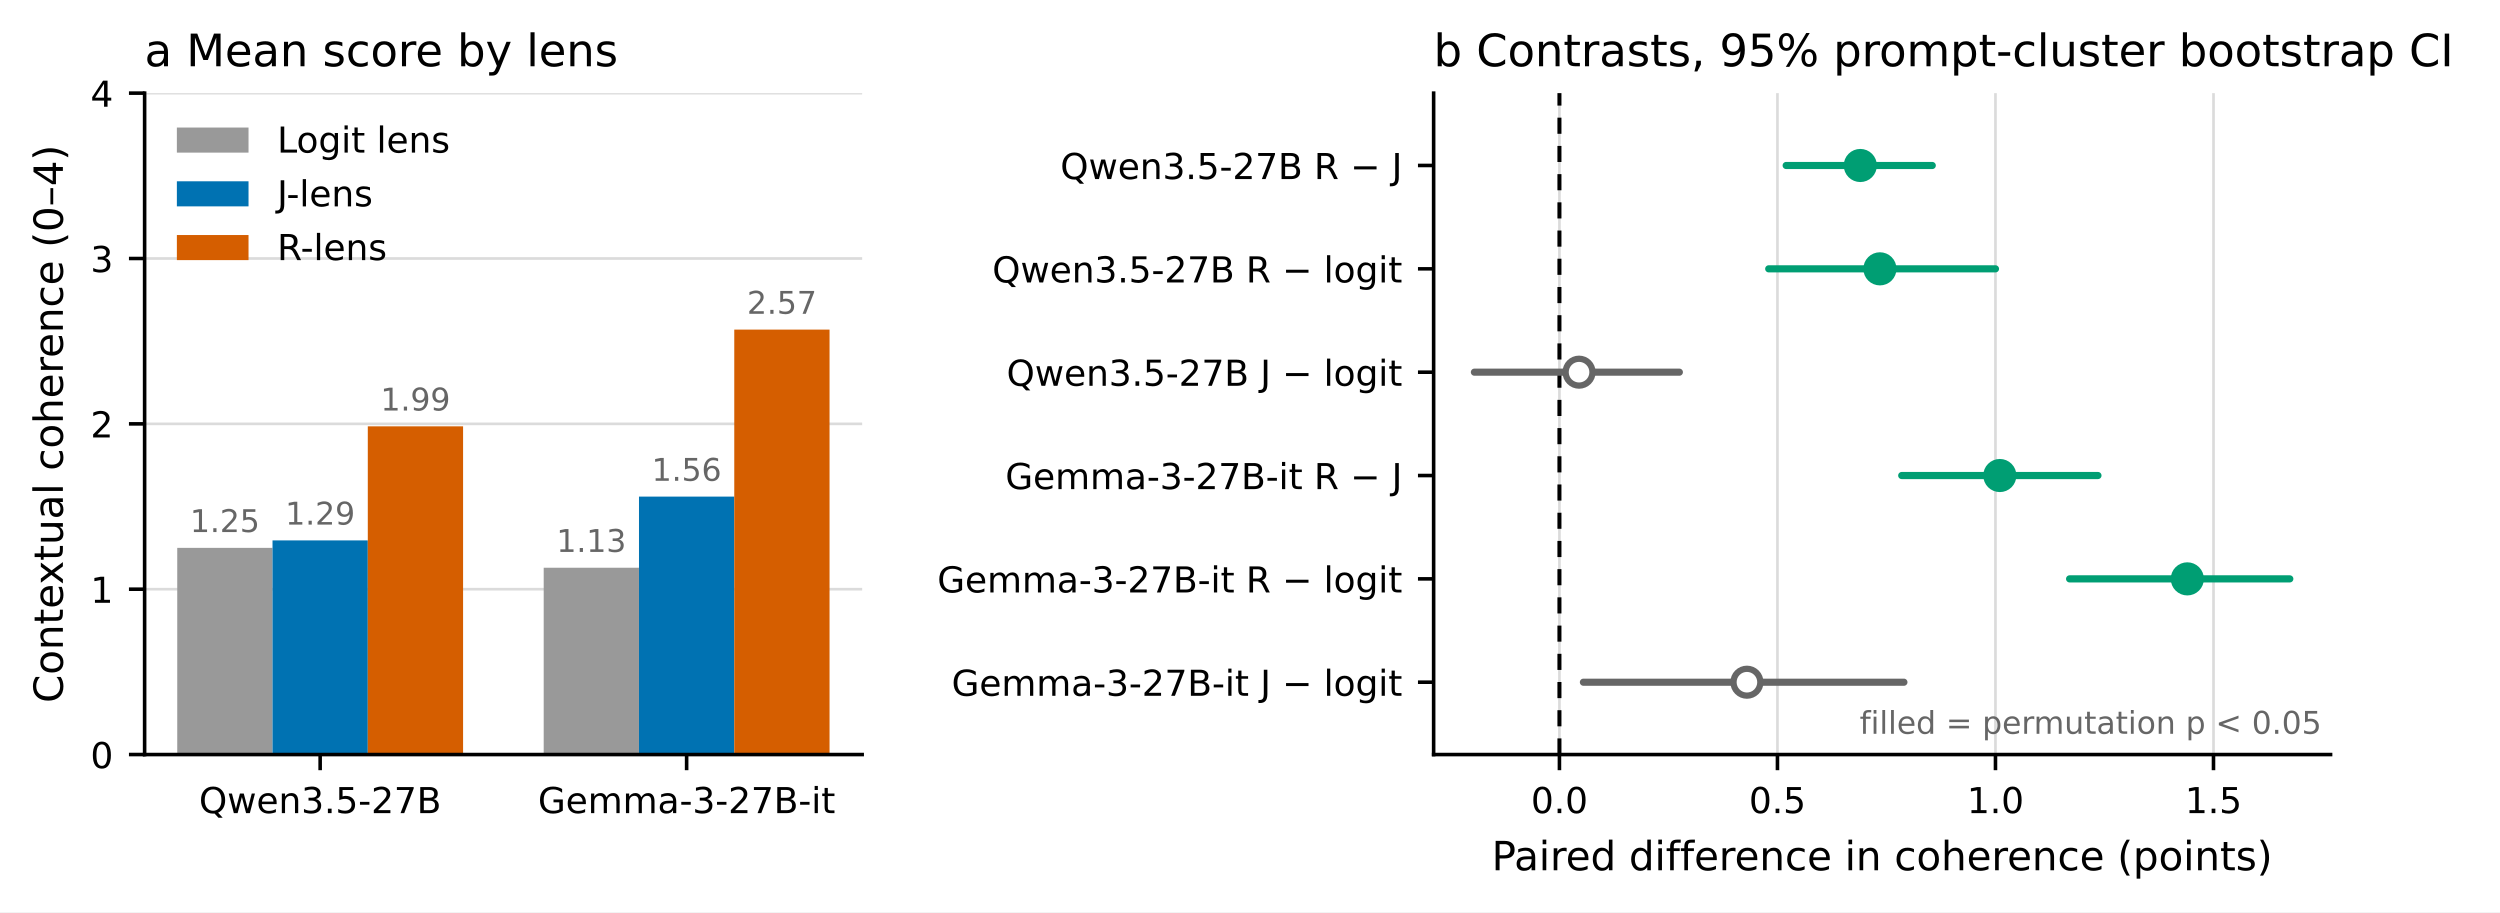
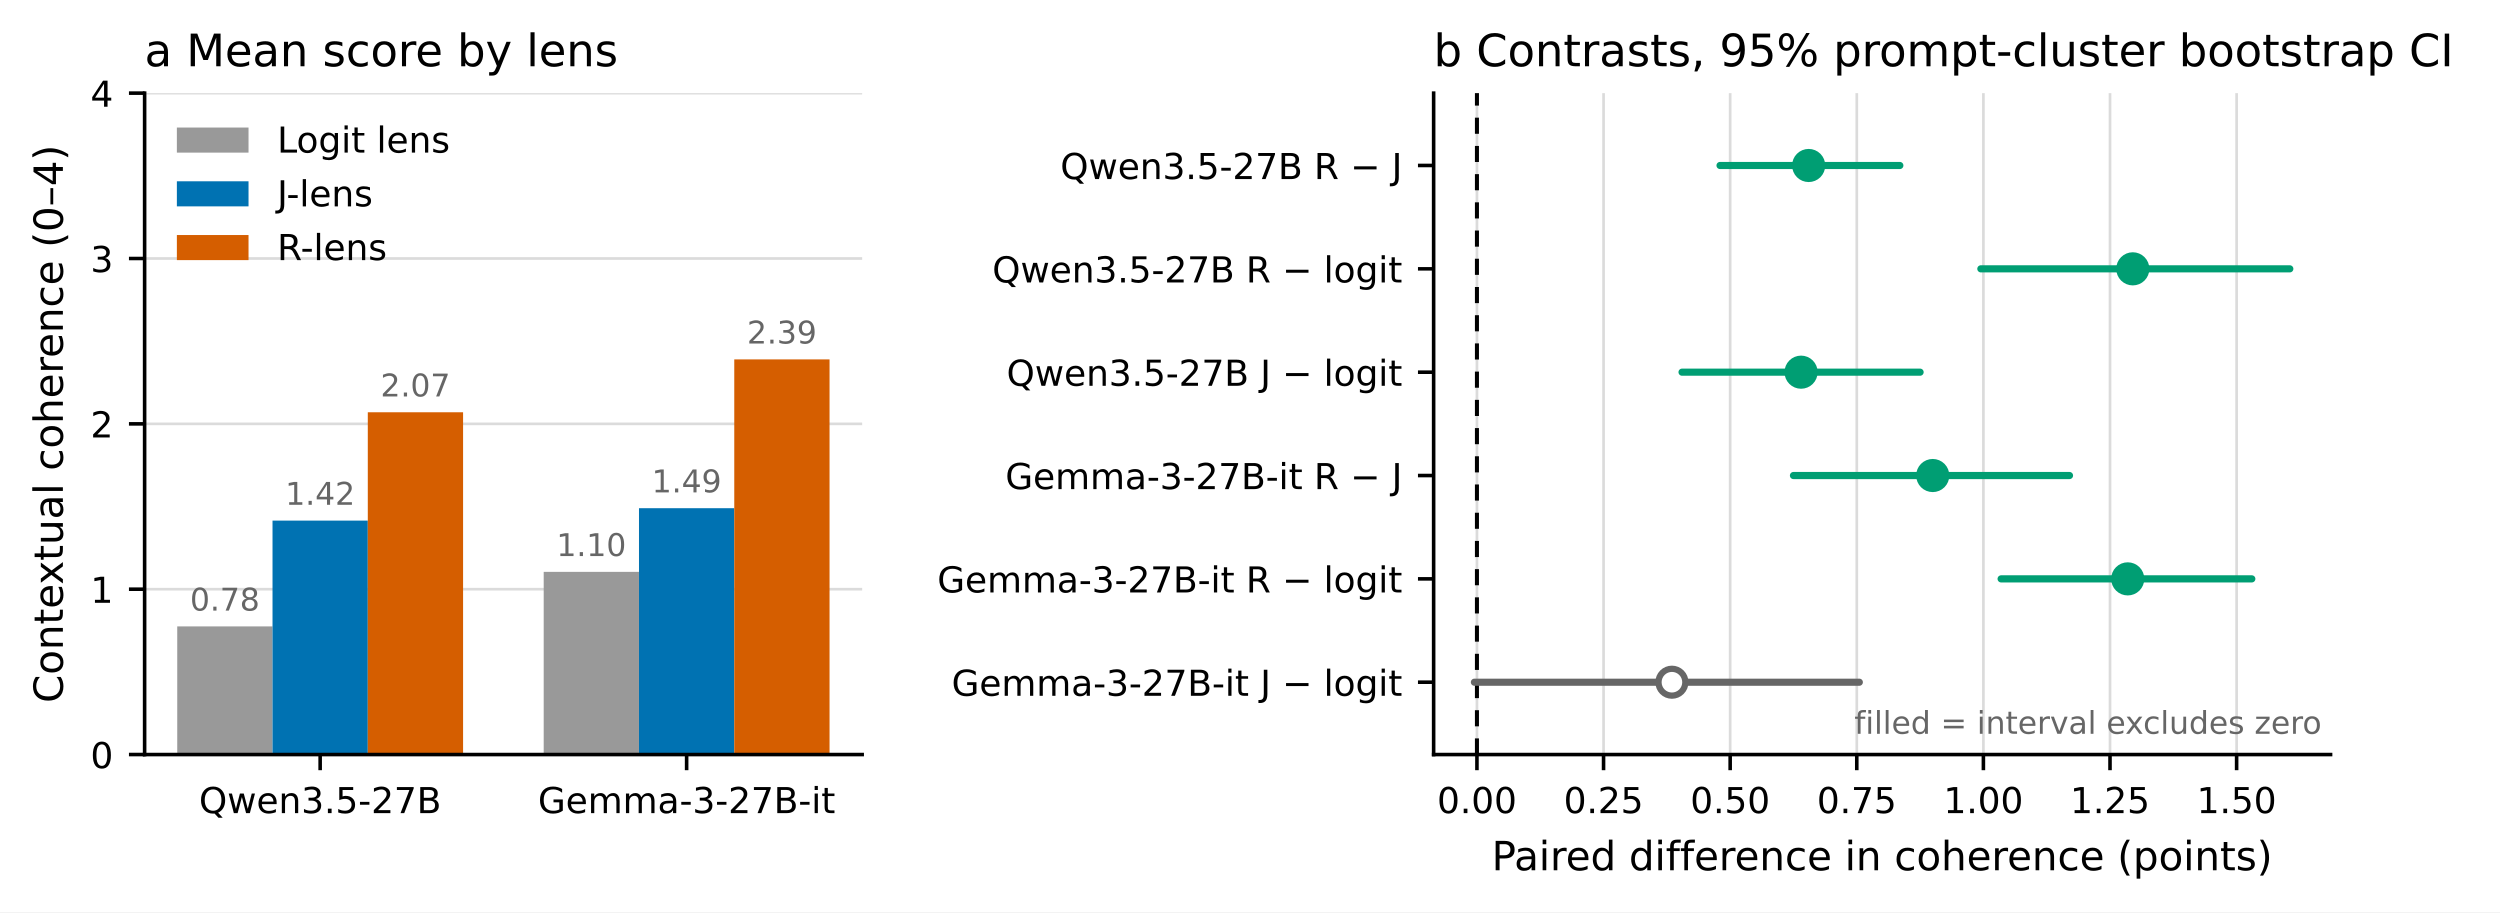
<svg xmlns="http://www.w3.org/2000/svg" xmlns:xlink="http://www.w3.org/1999/xlink" width="558.202pt" height="203.679pt" viewBox="0 0 558.202 203.679" version="1.1">
  <defs>
    <style type="text/css">*{stroke-linejoin: round; stroke-linecap: butt}</style>
  </defs>
  <g id="figure_1">
    <g id="patch_1">
      <path d="M 0 203.679  L 558.202 203.679  L 558.202 0  L 0 0  z " style="fill: #ffffff" />
    </g>
    <g id="axes_1">
      <g id="patch_2">
        <path d="M 32.291 168.478  L 192.504 168.478  L 192.504 20.798  L 32.291 20.798  z " style="fill: #ffffff" />
      </g>
      <g id="matplotlib.axis_1">
        <g id="xtick_1">
          <g id="line2d_1">
            <defs>
-               <path id="m1595fcea07" d="M 0 0  L 0 3.5  " style="stroke: #000000; stroke-width: 0.8" />
+               <path id="maa22cf3a4a" d="M 0 0  L 0 3.5  " style="stroke: #000000; stroke-width: 0.8" />
            </defs>
            <g>
-               <use xlink:href="#m1595fcea07" x="71.485" y="168.478" style="stroke: #000000; stroke-width: 0.8" />
+               <use xlink:href="#maa22cf3a4a" x="71.485" y="168.478" style="stroke: #000000; stroke-width: 0.8" />
            </g>
          </g>
          <g id="text_1">
            <text style="font-size: 8px; font-family: 'DejaVu Sans', 'Bitstream Vera Sans', 'Computer Modern Sans Serif', 'Lucida Grande', 'Verdana', 'Geneva', 'Lucid', 'Arial', 'Helvetica', 'Avant Garde', sans-serif; text-anchor: middle" x="71.485" y="181.557" transform="rotate(-0 71.48487 181.5566)">Qwen3.5-27B</text>
          </g>
        </g>
        <g id="xtick_2">
          <g id="line2d_2">
            <g>
-               <use xlink:href="#m1595fcea07" x="153.31" y="168.478" style="stroke: #000000; stroke-width: 0.8" />
+               <use xlink:href="#maa22cf3a4a" x="153.31" y="168.478" style="stroke: #000000; stroke-width: 0.8" />
            </g>
          </g>
          <g id="text_2">
            <text style="font-size: 8px; font-family: 'DejaVu Sans', 'Bitstream Vera Sans', 'Computer Modern Sans Serif', 'Lucida Grande', 'Verdana', 'Geneva', 'Lucid', 'Arial', 'Helvetica', 'Avant Garde', sans-serif; text-anchor: middle" x="153.31" y="181.557" transform="rotate(-0 153.3099 181.5572)">Gemma-3-27B-it</text>
          </g>
        </g>
      </g>
      <g id="matplotlib.axis_2">
        <g id="ytick_1">
          <g id="line2d_3">
-             <path d="M 32.291 168.478  L 192.504 168.478  " clip-path="url(#pb67fc29932)" style="fill: none; stroke: #cccccc; stroke-opacity: 0.7; stroke-width: 0.6; stroke-linecap: square" />
+             <path d="M 32.291 168.478  L 192.504 168.478  " clip-path="url(#p61ff030eb8)" style="fill: none; stroke: #cccccc; stroke-opacity: 0.7; stroke-width: 0.6; stroke-linecap: square" />
          </g>
          <g id="line2d_4">
            <defs>
-               <path id="m545956b51f" d="M 0 0  L -3.5 0  " style="stroke: #000000; stroke-width: 0.8" />
+               <path id="m92bf0e6570" d="M 0 0  L -3.5 0  " style="stroke: #000000; stroke-width: 0.8" />
            </defs>
            <g>
-               <use xlink:href="#m545956b51f" x="32.291" y="168.478" style="stroke: #000000; stroke-width: 0.8" />
+               <use xlink:href="#m92bf0e6570" x="32.291" y="168.478" style="stroke: #000000; stroke-width: 0.8" />
            </g>
          </g>
          <g id="text_3">
            <text style="font-size: 8px; font-family: 'DejaVu Sans', 'Bitstream Vera Sans', 'Computer Modern Sans Serif', 'Lucida Grande', 'Verdana', 'Geneva', 'Lucid', 'Arial', 'Helvetica', 'Avant Garde', sans-serif; text-anchor: end" x="25.291" y="171.518" transform="rotate(-0 25.2907 171.5175)">0</text>
          </g>
        </g>
        <g id="ytick_2">
          <g id="line2d_5">
-             <path d="M 32.291 131.558  L 192.504 131.558  " clip-path="url(#pb67fc29932)" style="fill: none; stroke: #cccccc; stroke-opacity: 0.7; stroke-width: 0.6; stroke-linecap: square" />
+             <path d="M 32.291 131.558  L 192.504 131.558  " clip-path="url(#p61ff030eb8)" style="fill: none; stroke: #cccccc; stroke-opacity: 0.7; stroke-width: 0.6; stroke-linecap: square" />
          </g>
          <g id="line2d_6">
            <g>
-               <use xlink:href="#m545956b51f" x="32.291" y="131.558" style="stroke: #000000; stroke-width: 0.8" />
+               <use xlink:href="#m92bf0e6570" x="32.291" y="131.558" style="stroke: #000000; stroke-width: 0.8" />
            </g>
          </g>
          <g id="text_4">
            <text style="font-size: 8px; font-family: 'DejaVu Sans', 'Bitstream Vera Sans', 'Computer Modern Sans Serif', 'Lucida Grande', 'Verdana', 'Geneva', 'Lucid', 'Arial', 'Helvetica', 'Avant Garde', sans-serif; text-anchor: end" x="25.291" y="134.597" transform="rotate(-0 25.2907 134.5975)">1</text>
          </g>
        </g>
        <g id="ytick_3">
          <g id="line2d_7">
-             <path d="M 32.291 94.638  L 192.504 94.638  " clip-path="url(#pb67fc29932)" style="fill: none; stroke: #cccccc; stroke-opacity: 0.7; stroke-width: 0.6; stroke-linecap: square" />
+             <path d="M 32.291 94.638  L 192.504 94.638  " clip-path="url(#p61ff030eb8)" style="fill: none; stroke: #cccccc; stroke-opacity: 0.7; stroke-width: 0.6; stroke-linecap: square" />
          </g>
          <g id="line2d_8">
            <g>
-               <use xlink:href="#m545956b51f" x="32.291" y="94.638" style="stroke: #000000; stroke-width: 0.8" />
+               <use xlink:href="#m92bf0e6570" x="32.291" y="94.638" style="stroke: #000000; stroke-width: 0.8" />
            </g>
          </g>
          <g id="text_5">
            <text style="font-size: 8px; font-family: 'DejaVu Sans', 'Bitstream Vera Sans', 'Computer Modern Sans Serif', 'Lucida Grande', 'Verdana', 'Geneva', 'Lucid', 'Arial', 'Helvetica', 'Avant Garde', sans-serif; text-anchor: end" x="25.291" y="97.677" transform="rotate(-0 25.2907 97.6775)">2</text>
          </g>
        </g>
        <g id="ytick_4">
          <g id="line2d_9">
-             <path d="M 32.291 57.718  L 192.504 57.718  " clip-path="url(#pb67fc29932)" style="fill: none; stroke: #cccccc; stroke-opacity: 0.7; stroke-width: 0.6; stroke-linecap: square" />
+             <path d="M 32.291 57.718  L 192.504 57.718  " clip-path="url(#p61ff030eb8)" style="fill: none; stroke: #cccccc; stroke-opacity: 0.7; stroke-width: 0.6; stroke-linecap: square" />
          </g>
          <g id="line2d_10">
            <g>
-               <use xlink:href="#m545956b51f" x="32.291" y="57.718" style="stroke: #000000; stroke-width: 0.8" />
+               <use xlink:href="#m92bf0e6570" x="32.291" y="57.718" style="stroke: #000000; stroke-width: 0.8" />
            </g>
          </g>
          <g id="text_6">
            <text style="font-size: 8px; font-family: 'DejaVu Sans', 'Bitstream Vera Sans', 'Computer Modern Sans Serif', 'Lucida Grande', 'Verdana', 'Geneva', 'Lucid', 'Arial', 'Helvetica', 'Avant Garde', sans-serif; text-anchor: end" x="25.291" y="60.758" transform="rotate(-0 25.2907 60.7575)">3</text>
          </g>
        </g>
        <g id="ytick_5">
          <g id="line2d_11">
-             <path d="M 32.291 20.798  L 192.504 20.798  " clip-path="url(#pb67fc29932)" style="fill: none; stroke: #cccccc; stroke-opacity: 0.7; stroke-width: 0.6; stroke-linecap: square" />
+             <path d="M 32.291 20.798  L 192.504 20.798  " clip-path="url(#p61ff030eb8)" style="fill: none; stroke: #cccccc; stroke-opacity: 0.7; stroke-width: 0.6; stroke-linecap: square" />
          </g>
          <g id="line2d_12">
            <g>
-               <use xlink:href="#m545956b51f" x="32.291" y="20.798" style="stroke: #000000; stroke-width: 0.8" />
+               <use xlink:href="#m92bf0e6570" x="32.291" y="20.798" style="stroke: #000000; stroke-width: 0.8" />
            </g>
          </g>
          <g id="text_7">
            <text style="font-size: 8px; font-family: 'DejaVu Sans', 'Bitstream Vera Sans', 'Computer Modern Sans Serif', 'Lucida Grande', 'Verdana', 'Geneva', 'Lucid', 'Arial', 'Helvetica', 'Avant Garde', sans-serif; text-anchor: end" x="25.291" y="23.837" transform="rotate(-0 25.2907 23.8375)">4</text>
          </g>
        </g>
        <g id="text_8">
          <text style="font-size: 9px; font-family: 'DejaVu Sans', 'Bitstream Vera Sans', 'Computer Modern Sans Serif', 'Lucida Grande', 'Verdana', 'Geneva', 'Lucid', 'Arial', 'Helvetica', 'Avant Garde', sans-serif; text-anchor: middle" x="14.039" y="94.638" transform="rotate(-90 14.03859 94.63844)">Contextual coherence (0–4)</text>
        </g>
      </g>
      <g id="patch_3">
-         <path d="M 39.573 168.478  L 60.848 168.478  L 60.848 122.328  L 39.573 122.328  z " clip-path="url(#pb67fc29932)" style="fill: #999999" />
+         <path d="M 39.573 168.478  L 60.848 168.478  L 60.848 139.865  L 39.573 139.865  z " clip-path="url(#p61ff030eb8)" style="fill: #999999" />
      </g>
      <g id="patch_4">
-         <path d="M 121.398 168.478  L 142.673 168.478  L 142.673 126.759  L 121.398 126.759  z " clip-path="url(#pb67fc29932)" style="fill: #999999" />
+         <path d="M 121.398 168.478  L 142.673 168.478  L 142.673 127.682  L 121.398 127.682  z " clip-path="url(#p61ff030eb8)" style="fill: #999999" />
      </g>
      <g id="patch_5">
-         <path d="M 60.848 168.478  L 82.122 168.478  L 82.122 120.667  L 60.848 120.667  z " clip-path="url(#pb67fc29932)" style="fill: #0072b2" />
+         <path d="M 60.848 168.478  L 82.122 168.478  L 82.122 116.237  L 60.848 116.237  z " clip-path="url(#p61ff030eb8)" style="fill: #0072b2" />
      </g>
      <g id="patch_6">
-         <path d="M 142.673 168.478  L 163.947 168.478  L 163.947 110.883  L 142.673 110.883  z " clip-path="url(#pb67fc29932)" style="fill: #0072b2" />
+         <path d="M 142.673 168.478  L 163.947 168.478  L 163.947 113.468  L 142.673 113.468  z " clip-path="url(#p61ff030eb8)" style="fill: #0072b2" />
      </g>
      <g id="patch_7">
-         <path d="M 82.122 168.478  L 103.397 168.478  L 103.397 95.192  L 82.122 95.192  z " clip-path="url(#pb67fc29932)" style="fill: #d55e00" />
+         <path d="M 82.122 168.478  L 103.397 168.478  L 103.397 92.054  L 82.122 92.054  z " clip-path="url(#p61ff030eb8)" style="fill: #d55e00" />
      </g>
      <g id="patch_8">
-         <path d="M 163.947 168.478  L 185.222 168.478  L 185.222 73.594  L 163.947 73.594  z " clip-path="url(#pb67fc29932)" style="fill: #d55e00" />
+         <path d="M 163.947 168.478  L 185.222 168.478  L 185.222 80.24  L 163.947 80.24  z " clip-path="url(#p61ff030eb8)" style="fill: #d55e00" />
      </g>
      <g id="patch_9">
        <path d="M 32.291 168.478  L 32.291 20.798  " style="fill: none; stroke: #000000; stroke-width: 0.8; stroke-linejoin: miter; stroke-linecap: square" />
      </g>
      <g id="patch_10">
        <path d="M 32.291 168.478  L 192.504 168.478  " style="fill: none; stroke: #000000; stroke-width: 0.8; stroke-linejoin: miter; stroke-linecap: square" />
      </g>
      <g id="text_9">
-         <text style="font-size: 7px; font-family: 'DejaVu Sans', 'Bitstream Vera Sans', 'Computer Modern Sans Serif', 'Lucida Grande', 'Verdana', 'Geneva', 'Lucid', 'Arial', 'Helvetica', 'Avant Garde', sans-serif; text-anchor: middle; fill: #666666" x="50.21" y="118.801" transform="rotate(-0 50.21038 118.8008)">1.25</text>
+         <text style="font-size: 7px; font-family: 'DejaVu Sans', 'Bitstream Vera Sans', 'Computer Modern Sans Serif', 'Lucida Grande', 'Verdana', 'Geneva', 'Lucid', 'Arial', 'Helvetica', 'Avant Garde', sans-serif; text-anchor: middle; fill: #666666" x="50.21" y="136.338" transform="rotate(-0 50.21038 136.3378)">0.78</text>
      </g>
      <g id="text_10">
-         <text style="font-size: 7px; font-family: 'DejaVu Sans', 'Bitstream Vera Sans', 'Computer Modern Sans Serif', 'Lucida Grande', 'Verdana', 'Geneva', 'Lucid', 'Arial', 'Helvetica', 'Avant Garde', sans-serif; text-anchor: middle; fill: #666666" x="132.035" y="123.231" transform="rotate(-0 132.0354 123.2312)">1.13</text>
+         <text style="font-size: 7px; font-family: 'DejaVu Sans', 'Bitstream Vera Sans', 'Computer Modern Sans Serif', 'Lucida Grande', 'Verdana', 'Geneva', 'Lucid', 'Arial', 'Helvetica', 'Avant Garde', sans-serif; text-anchor: middle; fill: #666666" x="132.035" y="124.154" transform="rotate(-0 132.0354 124.1542)">1.10</text>
      </g>
      <g id="text_11">
-         <text style="font-size: 7px; font-family: 'DejaVu Sans', 'Bitstream Vera Sans', 'Computer Modern Sans Serif', 'Lucida Grande', 'Verdana', 'Geneva', 'Lucid', 'Arial', 'Helvetica', 'Avant Garde', sans-serif; text-anchor: middle; fill: #666666" x="71.485" y="117.139" transform="rotate(-0 71.48487 117.1394)">1.29</text>
+         <text style="font-size: 7px; font-family: 'DejaVu Sans', 'Bitstream Vera Sans', 'Computer Modern Sans Serif', 'Lucida Grande', 'Verdana', 'Geneva', 'Lucid', 'Arial', 'Helvetica', 'Avant Garde', sans-serif; text-anchor: middle; fill: #666666" x="71.485" y="112.709" transform="rotate(-0 71.48487 112.709)">1.42</text>
      </g>
      <g id="text_12">
-         <text style="font-size: 7px; font-family: 'DejaVu Sans', 'Bitstream Vera Sans', 'Computer Modern Sans Serif', 'Lucida Grande', 'Verdana', 'Geneva', 'Lucid', 'Arial', 'Helvetica', 'Avant Garde', sans-serif; text-anchor: middle; fill: #666666" x="153.31" y="107.356" transform="rotate(-0 153.3099 107.3556)">1.56</text>
+         <text style="font-size: 7px; font-family: 'DejaVu Sans', 'Bitstream Vera Sans', 'Computer Modern Sans Serif', 'Lucida Grande', 'Verdana', 'Geneva', 'Lucid', 'Arial', 'Helvetica', 'Avant Garde', sans-serif; text-anchor: middle; fill: #666666" x="153.31" y="109.94" transform="rotate(-0 153.3099 109.94)">1.49</text>
      </g>
      <g id="text_13">
-         <text style="font-size: 7px; font-family: 'DejaVu Sans', 'Bitstream Vera Sans', 'Computer Modern Sans Serif', 'Lucida Grande', 'Verdana', 'Geneva', 'Lucid', 'Arial', 'Helvetica', 'Avant Garde', sans-serif; text-anchor: middle; fill: #666666" x="92.759" y="91.665" transform="rotate(-0 92.75937 91.6646)">1.99</text>
+         <text style="font-size: 7px; font-family: 'DejaVu Sans', 'Bitstream Vera Sans', 'Computer Modern Sans Serif', 'Lucida Grande', 'Verdana', 'Geneva', 'Lucid', 'Arial', 'Helvetica', 'Avant Garde', sans-serif; text-anchor: middle; fill: #666666" x="92.759" y="88.526" transform="rotate(-0 92.75937 88.5264)">2.07</text>
      </g>
      <g id="text_14">
-         <text style="font-size: 7px; font-family: 'DejaVu Sans', 'Bitstream Vera Sans', 'Computer Modern Sans Serif', 'Lucida Grande', 'Verdana', 'Geneva', 'Lucid', 'Arial', 'Helvetica', 'Avant Garde', sans-serif; text-anchor: middle; fill: #666666" x="174.584" y="70.066" transform="rotate(-0 174.5844 70.0664)">2.57</text>
+         <text style="font-size: 7px; font-family: 'DejaVu Sans', 'Bitstream Vera Sans', 'Computer Modern Sans Serif', 'Lucida Grande', 'Verdana', 'Geneva', 'Lucid', 'Arial', 'Helvetica', 'Avant Garde', sans-serif; text-anchor: middle; fill: #666666" x="174.584" y="76.712" transform="rotate(-0 174.5844 76.712)">2.39</text>
      </g>
      <g id="text_15">
        <text style="font-size: 10px; font-family: 'DejaVu Sans', 'Bitstream Vera Sans', 'Computer Modern Sans Serif', 'Lucida Grande', 'Verdana', 'Geneva', 'Lucid', 'Arial', 'Helvetica', 'Avant Garde', sans-serif; text-anchor: start" x="32.291" y="14.798" transform="rotate(-0 32.2907 14.79844)">a  Mean score by lens</text>
      </g>
      <g id="legend_1">
        <g id="patch_11">
          <path d="M 39.491 34.077  L 55.491 34.077  L 55.491 28.477  L 39.491 28.477  z " style="fill: #999999" />
        </g>
        <g id="text_16">
          <text style="font-size: 8px; font-family: 'DejaVu Sans', 'Bitstream Vera Sans', 'Computer Modern Sans Serif', 'Lucida Grande', 'Verdana', 'Geneva', 'Lucid', 'Arial', 'Helvetica', 'Avant Garde', sans-serif; text-anchor: start" x="61.891" y="34.077" transform="rotate(-0 61.8907 34.07719)">Logit lens</text>
        </g>
        <g id="patch_12">
          <path d="M 39.491 46.078  L 55.491 46.078  L 55.491 40.478  L 39.491 40.478  z " style="fill: #0072b2" />
        </g>
        <g id="text_17">
          <text style="font-size: 8px; font-family: 'DejaVu Sans', 'Bitstream Vera Sans', 'Computer Modern Sans Serif', 'Lucida Grande', 'Verdana', 'Geneva', 'Lucid', 'Arial', 'Helvetica', 'Avant Garde', sans-serif; text-anchor: start" x="61.891" y="46.078" transform="rotate(-0 61.8907 46.07781)">J-lens</text>
        </g>
        <g id="patch_13">
          <path d="M 39.491 58.078  L 55.491 58.078  L 55.491 52.478  L 39.491 52.478  z " style="fill: #d55e00" />
        </g>
        <g id="text_18">
          <text style="font-size: 8px; font-family: 'DejaVu Sans', 'Bitstream Vera Sans', 'Computer Modern Sans Serif', 'Lucida Grande', 'Verdana', 'Geneva', 'Lucid', 'Arial', 'Helvetica', 'Avant Garde', sans-serif; text-anchor: start" x="61.891" y="58.078" transform="rotate(-0 61.8907 58.07844)">R-lens</text>
        </g>
      </g>
    </g>
    <g id="axes_2">
      <g id="patch_14">
        <path d="M 320.104 168.478  L 520.371 168.478  L 520.371 20.798  L 320.104 20.798  z " style="fill: #ffffff" />
      </g>
      <g id="matplotlib.axis_3">
        <g id="xtick_3">
          <g id="line2d_13">
-             <path d="M 348.192 168.478  L 348.192 20.798  " clip-path="url(#p2524d5353f)" style="fill: none; stroke: #cccccc; stroke-opacity: 0.7; stroke-width: 0.6; stroke-linecap: square" />
+             <path d="M 329.772 168.478  L 329.772 20.798  " clip-path="url(#p4bd587e3e3)" style="fill: none; stroke: #cccccc; stroke-opacity: 0.7; stroke-width: 0.6; stroke-linecap: square" />
          </g>
          <g id="line2d_14">
            <g>
-               <use xlink:href="#m1595fcea07" x="348.192" y="168.478" style="stroke: #000000; stroke-width: 0.8" />
+               <use xlink:href="#maa22cf3a4a" x="329.772" y="168.478" style="stroke: #000000; stroke-width: 0.8" />
            </g>
          </g>
          <g id="text_19">
-             <text style="font-size: 8px; font-family: 'DejaVu Sans', 'Bitstream Vera Sans', 'Computer Modern Sans Serif', 'Lucida Grande', 'Verdana', 'Geneva', 'Lucid', 'Arial', 'Helvetica', 'Avant Garde', sans-serif; text-anchor: middle" x="348.192" y="181.557" transform="rotate(-0 348.192 181.5566)">0.0</text>
+             <text style="font-size: 8px; font-family: 'DejaVu Sans', 'Bitstream Vera Sans', 'Computer Modern Sans Serif', 'Lucida Grande', 'Verdana', 'Geneva', 'Lucid', 'Arial', 'Helvetica', 'Avant Garde', sans-serif; text-anchor: middle" x="329.772" y="181.557" transform="rotate(-0 329.7725 181.5566)">0.00</text>
          </g>
        </g>
        <g id="xtick_4">
          <g id="line2d_15">
-             <path d="M 396.871 168.478  L 396.871 20.798  " clip-path="url(#p2524d5353f)" style="fill: none; stroke: #cccccc; stroke-opacity: 0.7; stroke-width: 0.6; stroke-linecap: square" />
+             <path d="M 358.043 168.478  L 358.043 20.798  " clip-path="url(#p4bd587e3e3)" style="fill: none; stroke: #cccccc; stroke-opacity: 0.7; stroke-width: 0.6; stroke-linecap: square" />
          </g>
          <g id="line2d_16">
            <g>
-               <use xlink:href="#m1595fcea07" x="396.871" y="168.478" style="stroke: #000000; stroke-width: 0.8" />
+               <use xlink:href="#maa22cf3a4a" x="358.043" y="168.478" style="stroke: #000000; stroke-width: 0.8" />
            </g>
          </g>
          <g id="text_20">
-             <text style="font-size: 8px; font-family: 'DejaVu Sans', 'Bitstream Vera Sans', 'Computer Modern Sans Serif', 'Lucida Grande', 'Verdana', 'Geneva', 'Lucid', 'Arial', 'Helvetica', 'Avant Garde', sans-serif; text-anchor: middle" x="396.871" y="181.557" transform="rotate(-0 396.8713 181.5566)">0.5</text>
+             <text style="font-size: 8px; font-family: 'DejaVu Sans', 'Bitstream Vera Sans', 'Computer Modern Sans Serif', 'Lucida Grande', 'Verdana', 'Geneva', 'Lucid', 'Arial', 'Helvetica', 'Avant Garde', sans-serif; text-anchor: middle" x="358.043" y="181.557" transform="rotate(-0 358.0428 181.5566)">0.25</text>
          </g>
        </g>
        <g id="xtick_5">
          <g id="line2d_17">
-             <path d="M 445.551 168.478  L 445.551 20.798  " clip-path="url(#p2524d5353f)" style="fill: none; stroke: #cccccc; stroke-opacity: 0.7; stroke-width: 0.6; stroke-linecap: square" />
+             <path d="M 386.313 168.478  L 386.313 20.798  " clip-path="url(#p4bd587e3e3)" style="fill: none; stroke: #cccccc; stroke-opacity: 0.7; stroke-width: 0.6; stroke-linecap: square" />
          </g>
          <g id="line2d_18">
            <g>
-               <use xlink:href="#m1595fcea07" x="445.551" y="168.478" style="stroke: #000000; stroke-width: 0.8" />
+               <use xlink:href="#maa22cf3a4a" x="386.313" y="168.478" style="stroke: #000000; stroke-width: 0.8" />
            </g>
          </g>
          <g id="text_21">
-             <text style="font-size: 8px; font-family: 'DejaVu Sans', 'Bitstream Vera Sans', 'Computer Modern Sans Serif', 'Lucida Grande', 'Verdana', 'Geneva', 'Lucid', 'Arial', 'Helvetica', 'Avant Garde', sans-serif; text-anchor: middle" x="445.551" y="181.557" transform="rotate(-0 445.5506 181.5566)">1.0</text>
+             <text style="font-size: 8px; font-family: 'DejaVu Sans', 'Bitstream Vera Sans', 'Computer Modern Sans Serif', 'Lucida Grande', 'Verdana', 'Geneva', 'Lucid', 'Arial', 'Helvetica', 'Avant Garde', sans-serif; text-anchor: middle" x="386.313" y="181.557" transform="rotate(-0 386.313 181.5566)">0.50</text>
          </g>
        </g>
        <g id="xtick_6">
          <g id="line2d_19">
-             <path d="M 494.23 168.478  L 494.23 20.798  " clip-path="url(#p2524d5353f)" style="fill: none; stroke: #cccccc; stroke-opacity: 0.7; stroke-width: 0.6; stroke-linecap: square" />
+             <path d="M 414.583 168.478  L 414.583 20.798  " clip-path="url(#p4bd587e3e3)" style="fill: none; stroke: #cccccc; stroke-opacity: 0.7; stroke-width: 0.6; stroke-linecap: square" />
          </g>
          <g id="line2d_20">
            <g>
-               <use xlink:href="#m1595fcea07" x="494.23" y="168.478" style="stroke: #000000; stroke-width: 0.8" />
+               <use xlink:href="#maa22cf3a4a" x="414.583" y="168.478" style="stroke: #000000; stroke-width: 0.8" />
            </g>
          </g>
          <g id="text_22">
-             <text style="font-size: 8px; font-family: 'DejaVu Sans', 'Bitstream Vera Sans', 'Computer Modern Sans Serif', 'Lucida Grande', 'Verdana', 'Geneva', 'Lucid', 'Arial', 'Helvetica', 'Avant Garde', sans-serif; text-anchor: middle" x="494.23" y="181.557" transform="rotate(-0 494.2299 181.5566)">1.5</text>
-           </g>
-         </g>
-         <g id="text_23">
+             <text style="font-size: 8px; font-family: 'DejaVu Sans', 'Bitstream Vera Sans', 'Computer Modern Sans Serif', 'Lucida Grande', 'Verdana', 'Geneva', 'Lucid', 'Arial', 'Helvetica', 'Avant Garde', sans-serif; text-anchor: middle" x="414.583" y="181.557" transform="rotate(-0 414.5833 181.5566)">0.75</text>
+           </g>
+         </g>
+         <g id="xtick_7">
+           <g id="line2d_21">
+             <path d="M 442.854 168.478  L 442.854 20.798  " clip-path="url(#p4bd587e3e3)" style="fill: none; stroke: #cccccc; stroke-opacity: 0.7; stroke-width: 0.6; stroke-linecap: square" />
+           </g>
+           <g id="line2d_22">
+             <g>
+               <use xlink:href="#maa22cf3a4a" x="442.854" y="168.478" style="stroke: #000000; stroke-width: 0.8" />
+             </g>
+           </g>
+           <g id="text_23">
+             <text style="font-size: 8px; font-family: 'DejaVu Sans', 'Bitstream Vera Sans', 'Computer Modern Sans Serif', 'Lucida Grande', 'Verdana', 'Geneva', 'Lucid', 'Arial', 'Helvetica', 'Avant Garde', sans-serif; text-anchor: middle" x="442.854" y="181.557" transform="rotate(-0 442.8536 181.5566)">1.00</text>
+           </g>
+         </g>
+         <g id="xtick_8">
+           <g id="line2d_23">
+             <path d="M 471.124 168.478  L 471.124 20.798  " clip-path="url(#p4bd587e3e3)" style="fill: none; stroke: #cccccc; stroke-opacity: 0.7; stroke-width: 0.6; stroke-linecap: square" />
+           </g>
+           <g id="line2d_24">
+             <g>
+               <use xlink:href="#maa22cf3a4a" x="471.124" y="168.478" style="stroke: #000000; stroke-width: 0.8" />
+             </g>
+           </g>
+           <g id="text_24">
+             <text style="font-size: 8px; font-family: 'DejaVu Sans', 'Bitstream Vera Sans', 'Computer Modern Sans Serif', 'Lucida Grande', 'Verdana', 'Geneva', 'Lucid', 'Arial', 'Helvetica', 'Avant Garde', sans-serif; text-anchor: middle" x="471.124" y="181.557" transform="rotate(-0 471.1239 181.5566)">1.25</text>
+           </g>
+         </g>
+         <g id="xtick_9">
+           <g id="line2d_25">
+             <path d="M 499.394 168.478  L 499.394 20.798  " clip-path="url(#p4bd587e3e3)" style="fill: none; stroke: #cccccc; stroke-opacity: 0.7; stroke-width: 0.6; stroke-linecap: square" />
+           </g>
+           <g id="line2d_26">
+             <g>
+               <use xlink:href="#maa22cf3a4a" x="499.394" y="168.478" style="stroke: #000000; stroke-width: 0.8" />
+             </g>
+           </g>
+           <g id="text_25">
+             <text style="font-size: 8px; font-family: 'DejaVu Sans', 'Bitstream Vera Sans', 'Computer Modern Sans Serif', 'Lucida Grande', 'Verdana', 'Geneva', 'Lucid', 'Arial', 'Helvetica', 'Avant Garde', sans-serif; text-anchor: middle" x="499.394" y="181.557" transform="rotate(-0 499.3942 181.5566)">1.50</text>
+           </g>
+         </g>
+         <g id="text_26">
          <text style="font-size: 9px; font-family: 'DejaVu Sans', 'Bitstream Vera Sans', 'Computer Modern Sans Serif', 'Lucida Grande', 'Verdana', 'Geneva', 'Lucid', 'Arial', 'Helvetica', 'Avant Garde', sans-serif; text-anchor: middle" x="420.237" y="194.317" transform="rotate(-0 420.2374 194.317)">Paired difference in coherence (points)</text>
        </g>
      </g>
      <g id="matplotlib.axis_4">
        <g id="ytick_6">
-           <g id="line2d_21">
-             <g>
-               <use xlink:href="#m545956b51f" x="320.104" y="36.951" style="stroke: #000000; stroke-width: 0.8" />
-             </g>
-           </g>
-           <g id="text_24">
+           <g id="line2d_27">
+             <g>
+               <use xlink:href="#m92bf0e6570" x="320.104" y="36.951" style="stroke: #000000; stroke-width: 0.8" />
+             </g>
+           </g>
+           <g id="text_27">
            <text style="font-size: 8px; font-family: 'DejaVu Sans', 'Bitstream Vera Sans', 'Computer Modern Sans Serif', 'Lucida Grande', 'Verdana', 'Geneva', 'Lucid', 'Arial', 'Helvetica', 'Avant Garde', sans-serif; text-anchor: end" x="313.104" y="39.99" transform="rotate(-0 313.104 39.99)">Qwen3.5-27B   R − J</text>
          </g>
        </g>
        <g id="ytick_7">
-           <g id="line2d_22">
-             <g>
-               <use xlink:href="#m545956b51f" x="320.104" y="60.026" style="stroke: #000000; stroke-width: 0.8" />
-             </g>
-           </g>
-           <g id="text_25">
+           <g id="line2d_28">
+             <g>
+               <use xlink:href="#m92bf0e6570" x="320.104" y="60.026" style="stroke: #000000; stroke-width: 0.8" />
+             </g>
+           </g>
+           <g id="text_28">
            <text style="font-size: 8px; font-family: 'DejaVu Sans', 'Bitstream Vera Sans', 'Computer Modern Sans Serif', 'Lucida Grande', 'Verdana', 'Geneva', 'Lucid', 'Arial', 'Helvetica', 'Avant Garde', sans-serif; text-anchor: end" x="313.104" y="63.065" transform="rotate(-0 313.104 63.06531)">Qwen3.5-27B   R − logit</text>
          </g>
        </g>
        <g id="ytick_8">
-           <g id="line2d_23">
-             <g>
-               <use xlink:href="#m545956b51f" x="320.104" y="83.101" style="stroke: #000000; stroke-width: 0.8" />
-             </g>
-           </g>
-           <g id="text_26">
+           <g id="line2d_29">
+             <g>
+               <use xlink:href="#m92bf0e6570" x="320.104" y="83.101" style="stroke: #000000; stroke-width: 0.8" />
+             </g>
+           </g>
+           <g id="text_29">
            <text style="font-size: 8px; font-family: 'DejaVu Sans', 'Bitstream Vera Sans', 'Computer Modern Sans Serif', 'Lucida Grande', 'Verdana', 'Geneva', 'Lucid', 'Arial', 'Helvetica', 'Avant Garde', sans-serif; text-anchor: end" x="313.104" y="86.14" transform="rotate(-0 313.104 86.14031)">Qwen3.5-27B   J − logit</text>
          </g>
        </g>
        <g id="ytick_9">
-           <g id="line2d_24">
-             <g>
-               <use xlink:href="#m545956b51f" x="320.104" y="106.176" style="stroke: #000000; stroke-width: 0.8" />
-             </g>
-           </g>
-           <g id="text_27">
+           <g id="line2d_30">
+             <g>
+               <use xlink:href="#m92bf0e6570" x="320.104" y="106.176" style="stroke: #000000; stroke-width: 0.8" />
+             </g>
+           </g>
+           <g id="text_30">
            <text style="font-size: 8px; font-family: 'DejaVu Sans', 'Bitstream Vera Sans', 'Computer Modern Sans Serif', 'Lucida Grande', 'Verdana', 'Geneva', 'Lucid', 'Arial', 'Helvetica', 'Avant Garde', sans-serif; text-anchor: end" x="313.104" y="109.215" transform="rotate(-0 313.104 109.2153)">Gemma-3-27B-it   R − J</text>
          </g>
        </g>
        <g id="ytick_10">
-           <g id="line2d_25">
-             <g>
-               <use xlink:href="#m545956b51f" x="320.104" y="129.251" style="stroke: #000000; stroke-width: 0.8" />
-             </g>
-           </g>
-           <g id="text_28">
+           <g id="line2d_31">
+             <g>
+               <use xlink:href="#m92bf0e6570" x="320.104" y="129.251" style="stroke: #000000; stroke-width: 0.8" />
+             </g>
+           </g>
+           <g id="text_31">
            <text style="font-size: 8px; font-family: 'DejaVu Sans', 'Bitstream Vera Sans', 'Computer Modern Sans Serif', 'Lucida Grande', 'Verdana', 'Geneva', 'Lucid', 'Arial', 'Helvetica', 'Avant Garde', sans-serif; text-anchor: end" x="313.104" y="132.29" transform="rotate(-0 313.104 132.2903)">Gemma-3-27B-it   R − logit</text>
          </g>
        </g>
        <g id="ytick_11">
-           <g id="line2d_26">
-             <g>
-               <use xlink:href="#m545956b51f" x="320.104" y="152.326" style="stroke: #000000; stroke-width: 0.8" />
-             </g>
-           </g>
-           <g id="text_29">
+           <g id="line2d_32">
+             <g>
+               <use xlink:href="#m92bf0e6570" x="320.104" y="152.326" style="stroke: #000000; stroke-width: 0.8" />
+             </g>
+           </g>
+           <g id="text_32">
            <text style="font-size: 8px; font-family: 'DejaVu Sans', 'Bitstream Vera Sans', 'Computer Modern Sans Serif', 'Lucida Grande', 'Verdana', 'Geneva', 'Lucid', 'Arial', 'Helvetica', 'Avant Garde', sans-serif; text-anchor: end" x="313.104" y="155.365" transform="rotate(-0 313.104 155.3653)">Gemma-3-27B-it   J − logit</text>
          </g>
        </g>
      </g>
-       <g id="line2d_27">
-         <path d="M 348.192 168.478  L 348.192 20.798  " clip-path="url(#p2524d5353f)" style="fill: none; stroke-dasharray: 3.6,2.7; stroke-dashoffset: 0; stroke: #000000; stroke-width: 0.9" />
-       </g>
-       <g id="line2d_28">
-         <path d="M 398.818 36.951  L 431.434 36.951  " clip-path="url(#p2524d5353f)" style="fill: none; stroke: #009e73; stroke-width: 1.6; stroke-linecap: round" />
-       </g>
-       <g id="line2d_29">
-         <path d="M 394.924 60.026  L 445.551 60.026  " clip-path="url(#p2524d5353f)" style="fill: none; stroke: #009e73; stroke-width: 1.6; stroke-linecap: round" />
-       </g>
-       <g id="line2d_30">
-         <path d="M 329.207 83.101  L 374.966 83.101  " clip-path="url(#p2524d5353f)" style="fill: none; stroke: #666666; stroke-width: 1.6; stroke-linecap: round" />
-       </g>
-       <g id="line2d_31">
-         <path d="M 424.619 106.176  L 468.43 106.176  " clip-path="url(#p2524d5353f)" style="fill: none; stroke: #009e73; stroke-width: 1.6; stroke-linecap: round" />
-       </g>
-       <g id="line2d_32">
-         <path d="M 462.102 129.251  L 511.268 129.251  " clip-path="url(#p2524d5353f)" style="fill: none; stroke: #009e73; stroke-width: 1.6; stroke-linecap: round" />
-       </g>
      <g id="line2d_33">
-         <path d="M 353.547 152.326  L 425.105 152.326  " clip-path="url(#p2524d5353f)" style="fill: none; stroke: #666666; stroke-width: 1.6; stroke-linecap: round" />
+         <path d="M 329.772 168.478  L 329.772 20.798  " clip-path="url(#p4bd587e3e3)" style="fill: none; stroke-dasharray: 3.6,2.7; stroke-dashoffset: 0; stroke: #000000; stroke-width: 0.9" />
+       </g>
+       <g id="line2d_34">
+         <path d="M 384.051 36.951  L 424.195 36.951  " clip-path="url(#p4bd587e3e3)" style="fill: none; stroke: #009e73; stroke-width: 1.6; stroke-linecap: round" />
+       </g>
+       <g id="line2d_35">
+         <path d="M 442.288 60.026  L 511.268 60.026  " clip-path="url(#p4bd587e3e3)" style="fill: none; stroke: #009e73; stroke-width: 1.6; stroke-linecap: round" />
+       </g>
+       <g id="line2d_36">
+         <path d="M 375.57 83.101  L 428.718 83.101  " clip-path="url(#p4bd587e3e3)" style="fill: none; stroke: #009e73; stroke-width: 1.6; stroke-linecap: round" />
+       </g>
+       <g id="line2d_37">
+         <path d="M 400.448 106.176  L 462.077 106.176  " clip-path="url(#p4bd587e3e3)" style="fill: none; stroke: #009e73; stroke-width: 1.6; stroke-linecap: round" />
+       </g>
+       <g id="line2d_38">
+         <path d="M 446.811 129.251  L 502.787 129.251  " clip-path="url(#p4bd587e3e3)" style="fill: none; stroke: #009e73; stroke-width: 1.6; stroke-linecap: round" />
+       </g>
+       <g id="line2d_39">
+         <path d="M 329.207 152.326  L 415.149 152.326  " clip-path="url(#p4bd587e3e3)" style="fill: none; stroke: #666666; stroke-width: 1.6; stroke-linecap: round" />
      </g>
      <g id="patch_15">
        <path d="M 320.104 168.478  L 320.104 20.798  " style="fill: none; stroke: #000000; stroke-width: 0.8; stroke-linejoin: miter; stroke-linecap: square" />
      </g>
      <g id="patch_16">
        <path d="M 320.104 168.478  L 520.371 168.478  " style="fill: none; stroke: #000000; stroke-width: 0.8; stroke-linejoin: miter; stroke-linecap: square" />
      </g>
-       <g id="line2d_34">
+       <g id="line2d_40">
        <defs>
-           <path id="m5c09c19016" d="M 0 3  C 0.796 3 1.559 2.684 2.121 2.121  C 2.684 1.559 3 0.796 3 0  C 3 -0.796 2.684 -1.559 2.121 -2.121  C 1.559 -2.684 0.796 -3 0 -3  C -0.796 -3 -1.559 -2.684 -2.121 -2.121  C -2.684 -1.559 -3 -0.796 -3 0  C -3 0.796 -2.684 1.559 -2.121 2.121  C -1.559 2.684 -0.796 3 0 3  z " style="stroke: #009e73; stroke-width: 1.4" />
+           <path id="m20dccc9e5f" d="M 0 3  C 0.796 3 1.559 2.684 2.121 2.121  C 2.684 1.559 3 0.796 3 0  C 3 -0.796 2.684 -1.559 2.121 -2.121  C 1.559 -2.684 0.796 -3 0 -3  C -0.796 -3 -1.559 -2.684 -2.121 -2.121  C -2.684 -1.559 -3 -0.796 -3 0  C -3 0.796 -2.684 1.559 -2.121 2.121  C -1.559 2.684 -0.796 3 0 3  z " style="stroke: #009e73; stroke-width: 1.4" />
        </defs>
-         <g clip-path="url(#p2524d5353f)">
-           <use xlink:href="#m5c09c19016" x="415.369" y="36.951" style="fill: #009e73; stroke: #009e73; stroke-width: 1.4" />
-         </g>
-       </g>
-       <g id="line2d_35">
-         <g clip-path="url(#p2524d5353f)">
-           <use xlink:href="#m5c09c19016" x="419.751" y="60.026" style="fill: #009e73; stroke: #009e73; stroke-width: 1.4" />
-         </g>
-       </g>
-       <g id="line2d_36">
+         <g clip-path="url(#p4bd587e3e3)">
+           <use xlink:href="#m20dccc9e5f" x="403.841" y="36.951" style="fill: #009e73; stroke: #009e73; stroke-width: 1.4" />
+         </g>
+       </g>
+       <g id="line2d_41">
+         <g clip-path="url(#p4bd587e3e3)">
+           <use xlink:href="#m20dccc9e5f" x="476.213" y="60.026" style="fill: #009e73; stroke: #009e73; stroke-width: 1.4" />
+         </g>
+       </g>
+       <g id="line2d_42">
+         <g clip-path="url(#p4bd587e3e3)">
+           <use xlink:href="#m20dccc9e5f" x="402.144" y="83.101" style="fill: #009e73; stroke: #009e73; stroke-width: 1.4" />
+         </g>
+       </g>
+       <g id="line2d_43">
+         <g clip-path="url(#p4bd587e3e3)">
+           <use xlink:href="#m20dccc9e5f" x="431.545" y="106.176" style="fill: #009e73; stroke: #009e73; stroke-width: 1.4" />
+         </g>
+       </g>
+       <g id="line2d_44">
+         <g clip-path="url(#p4bd587e3e3)">
+           <use xlink:href="#m20dccc9e5f" x="475.082" y="129.251" style="fill: #009e73; stroke: #009e73; stroke-width: 1.4" />
+         </g>
+       </g>
+       <g id="line2d_45">
        <defs>
-           <path id="mad0179e2a9" d="M 0 3  C 0.796 3 1.559 2.684 2.121 2.121  C 2.684 1.559 3 0.796 3 0  C 3 -0.796 2.684 -1.559 2.121 -2.121  C 1.559 -2.684 0.796 -3 0 -3  C -0.796 -3 -1.559 -2.684 -2.121 -2.121  C -2.684 -1.559 -3 -0.796 -3 0  C -3 0.796 -2.684 1.559 -2.121 2.121  C -1.559 2.684 -0.796 3 0 3  z " style="stroke: #666666; stroke-width: 1.4" />
+           <path id="m2e87bc669a" d="M 0 3  C 0.796 3 1.559 2.684 2.121 2.121  C 2.684 1.559 3 0.796 3 0  C 3 -0.796 2.684 -1.559 2.121 -2.121  C 1.559 -2.684 0.796 -3 0 -3  C -0.796 -3 -1.559 -2.684 -2.121 -2.121  C -2.684 -1.559 -3 -0.796 -3 0  C -3 0.796 -2.684 1.559 -2.121 2.121  C -1.559 2.684 -0.796 3 0 3  z " style="stroke: #666666; stroke-width: 1.4" />
        </defs>
-         <g clip-path="url(#p2524d5353f)">
-           <use xlink:href="#mad0179e2a9" x="352.573" y="83.101" style="fill: #ffffff; stroke: #666666; stroke-width: 1.4" />
-         </g>
-       </g>
-       <g id="line2d_37">
-         <g clip-path="url(#p2524d5353f)">
-           <use xlink:href="#m5c09c19016" x="446.524" y="106.176" style="fill: #009e73; stroke: #009e73; stroke-width: 1.4" />
-         </g>
-       </g>
-       <g id="line2d_38">
-         <g clip-path="url(#p2524d5353f)">
-           <use xlink:href="#m5c09c19016" x="488.388" y="129.251" style="fill: #009e73; stroke: #009e73; stroke-width: 1.4" />
-         </g>
-       </g>
-       <g id="line2d_39">
-         <g clip-path="url(#p2524d5353f)">
-           <use xlink:href="#mad0179e2a9" x="390.056" y="152.326" style="fill: #ffffff; stroke: #666666; stroke-width: 1.4" />
-         </g>
-       </g>
-       <g id="text_30">
-         <text style="font-size: 7px; font-family: 'DejaVu Sans', 'Bitstream Vera Sans', 'Computer Modern Sans Serif', 'Lucida Grande', 'Verdana', 'Geneva', 'Lucid', 'Arial', 'Helvetica', 'Avant Garde', sans-serif; text-anchor: end; fill: #666666" x="518.368" y="163.843" transform="rotate(-0 518.368 163.8432)">filled = permutation p &lt; 0.05</text>
-       </g>
-       <g id="text_31">
+         <g clip-path="url(#p4bd587e3e3)">
+           <use xlink:href="#m2e87bc669a" x="373.309" y="152.326" style="fill: #ffffff; stroke: #666666; stroke-width: 1.4" />
+         </g>
+       </g>
+       <g id="text_33">
+         <text style="font-size: 7px; font-family: 'DejaVu Sans', 'Bitstream Vera Sans', 'Computer Modern Sans Serif', 'Lucida Grande', 'Verdana', 'Geneva', 'Lucid', 'Arial', 'Helvetica', 'Avant Garde', sans-serif; text-anchor: end; fill: #666666" x="518.368" y="163.843" transform="rotate(-0 518.368 163.8432)">filled = interval excludes zero</text>
+       </g>
+       <g id="text_34">
        <text style="font-size: 10px; font-family: 'DejaVu Sans', 'Bitstream Vera Sans', 'Computer Modern Sans Serif', 'Lucida Grande', 'Verdana', 'Geneva', 'Lucid', 'Arial', 'Helvetica', 'Avant Garde', sans-serif; text-anchor: start" x="320.104" y="14.798" transform="rotate(-0 320.104 14.79844)">b  Contrasts, 95% prompt-cluster bootstrap CI</text>
      </g>
    </g>
  </g>
  <defs>
-     <clipPath id="pb67fc29932">
+     <clipPath id="p61ff030eb8">
      <rect x="32.291" y="20.798" width="160.213" height="147.68" />
    </clipPath>
-     <clipPath id="p2524d5353f">
+     <clipPath id="p4bd587e3e3">
      <rect x="320.104" y="20.798" width="200.267" height="147.68" />
    </clipPath>
  </defs>
</svg>
